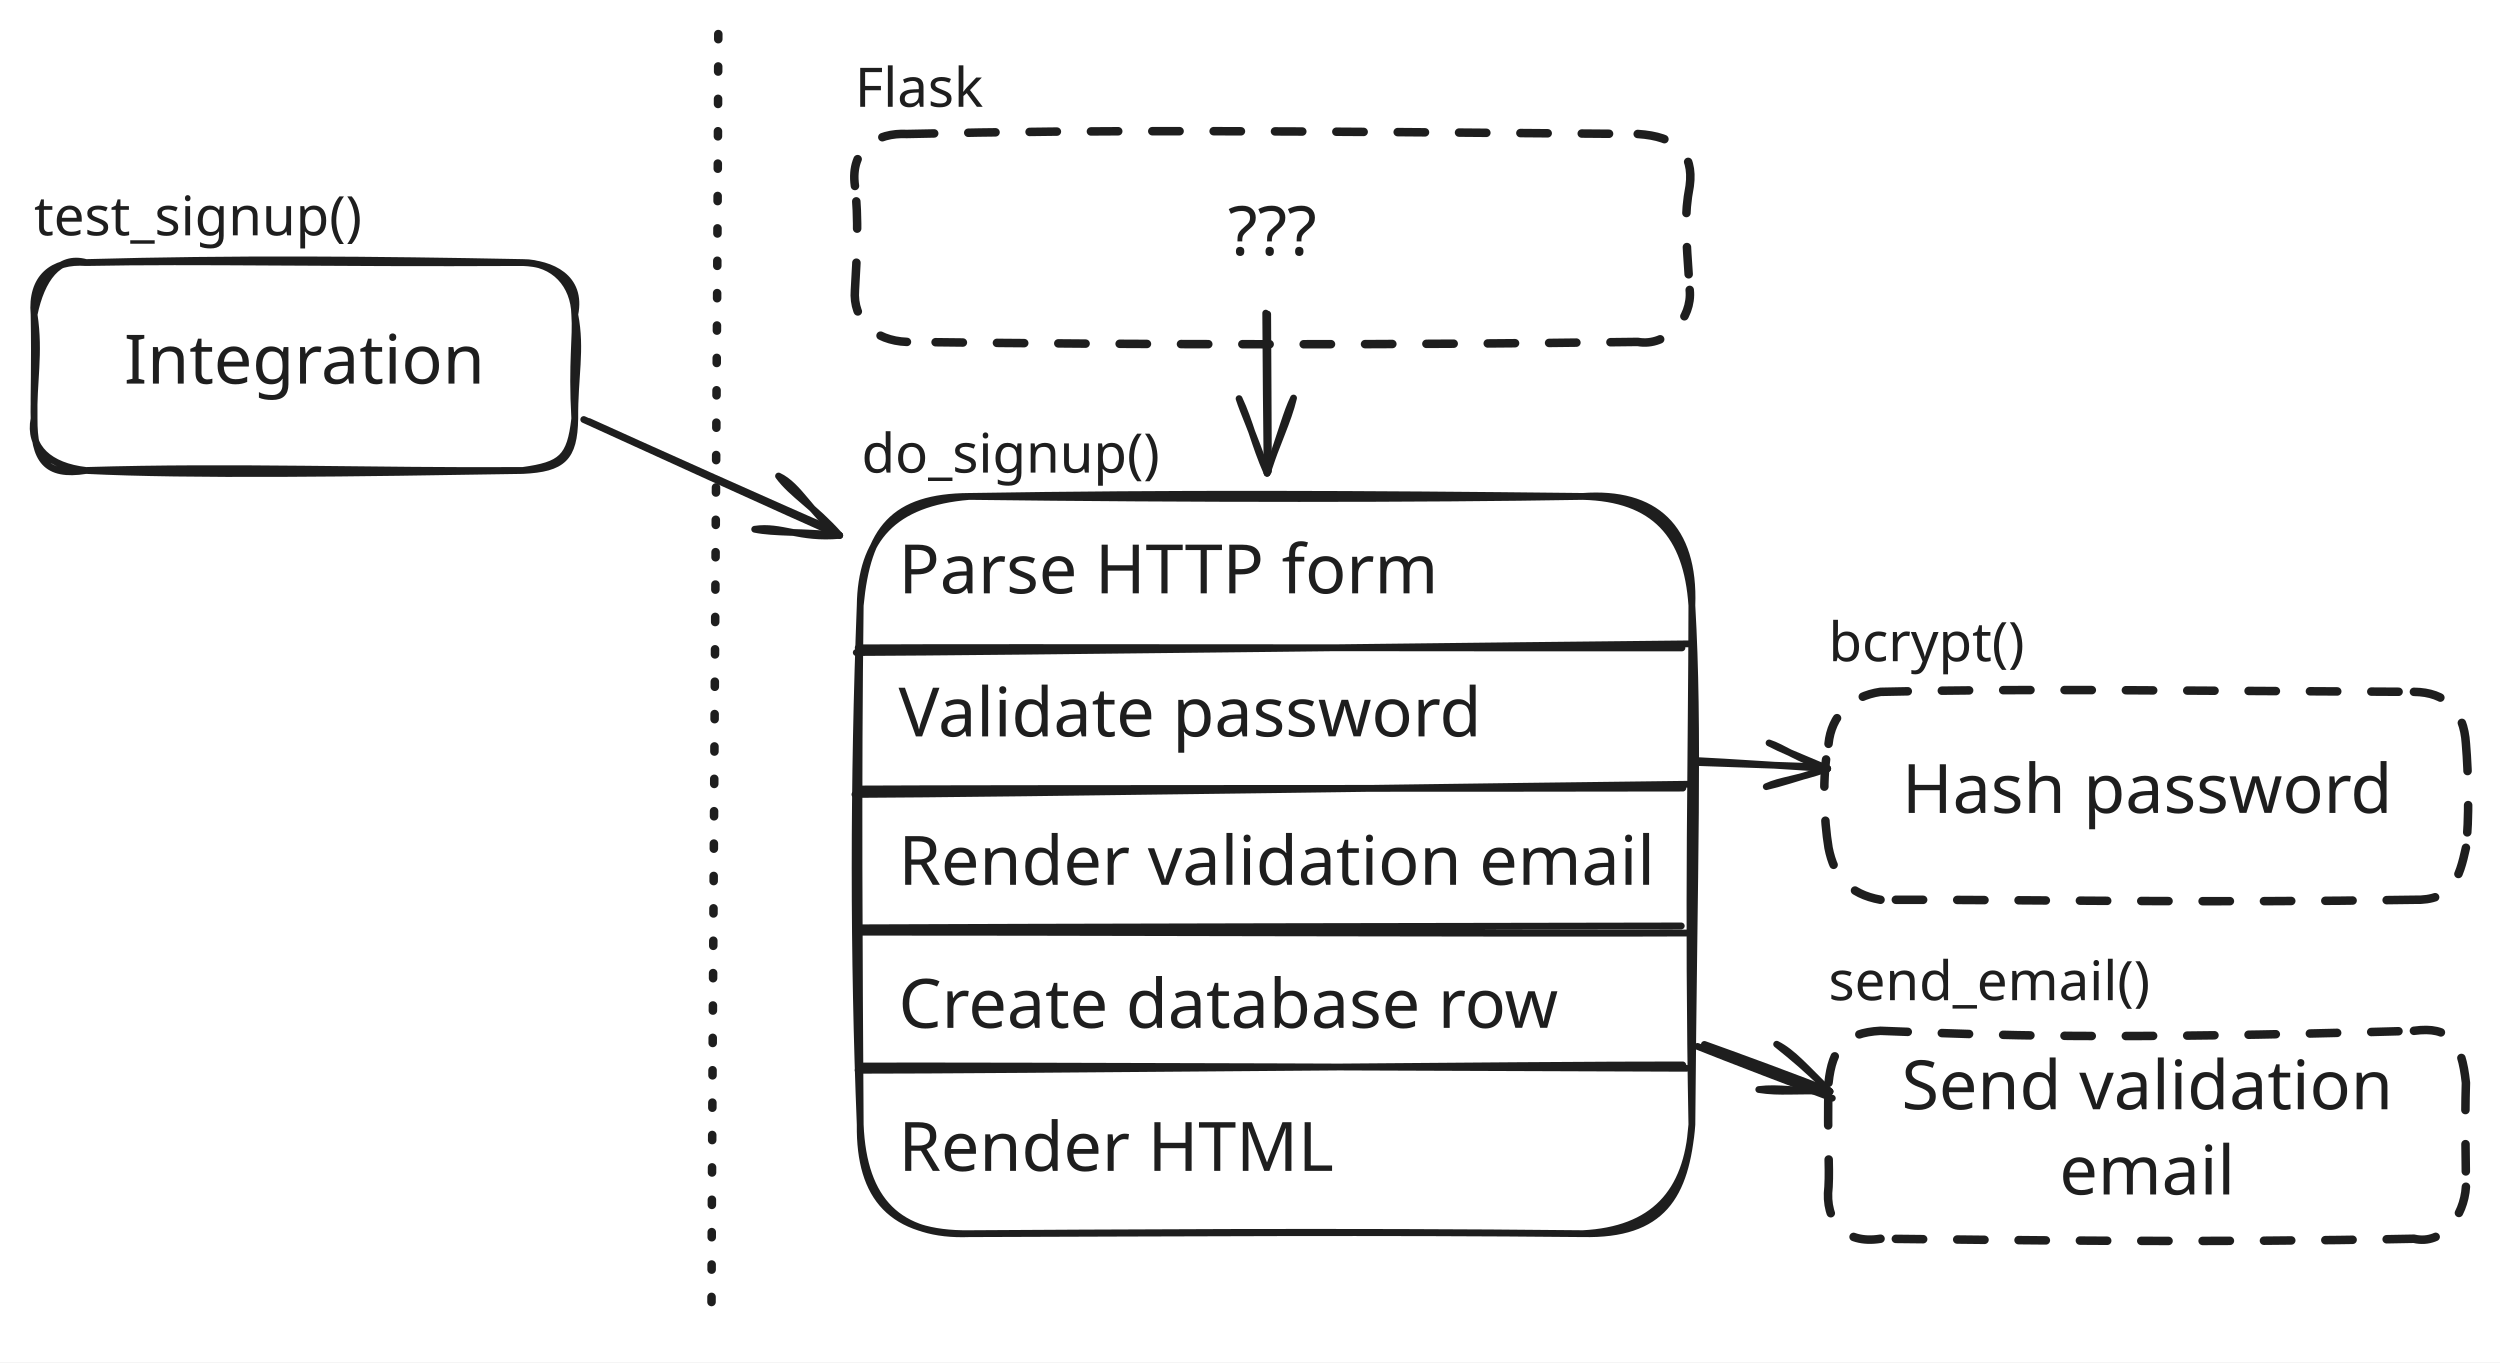
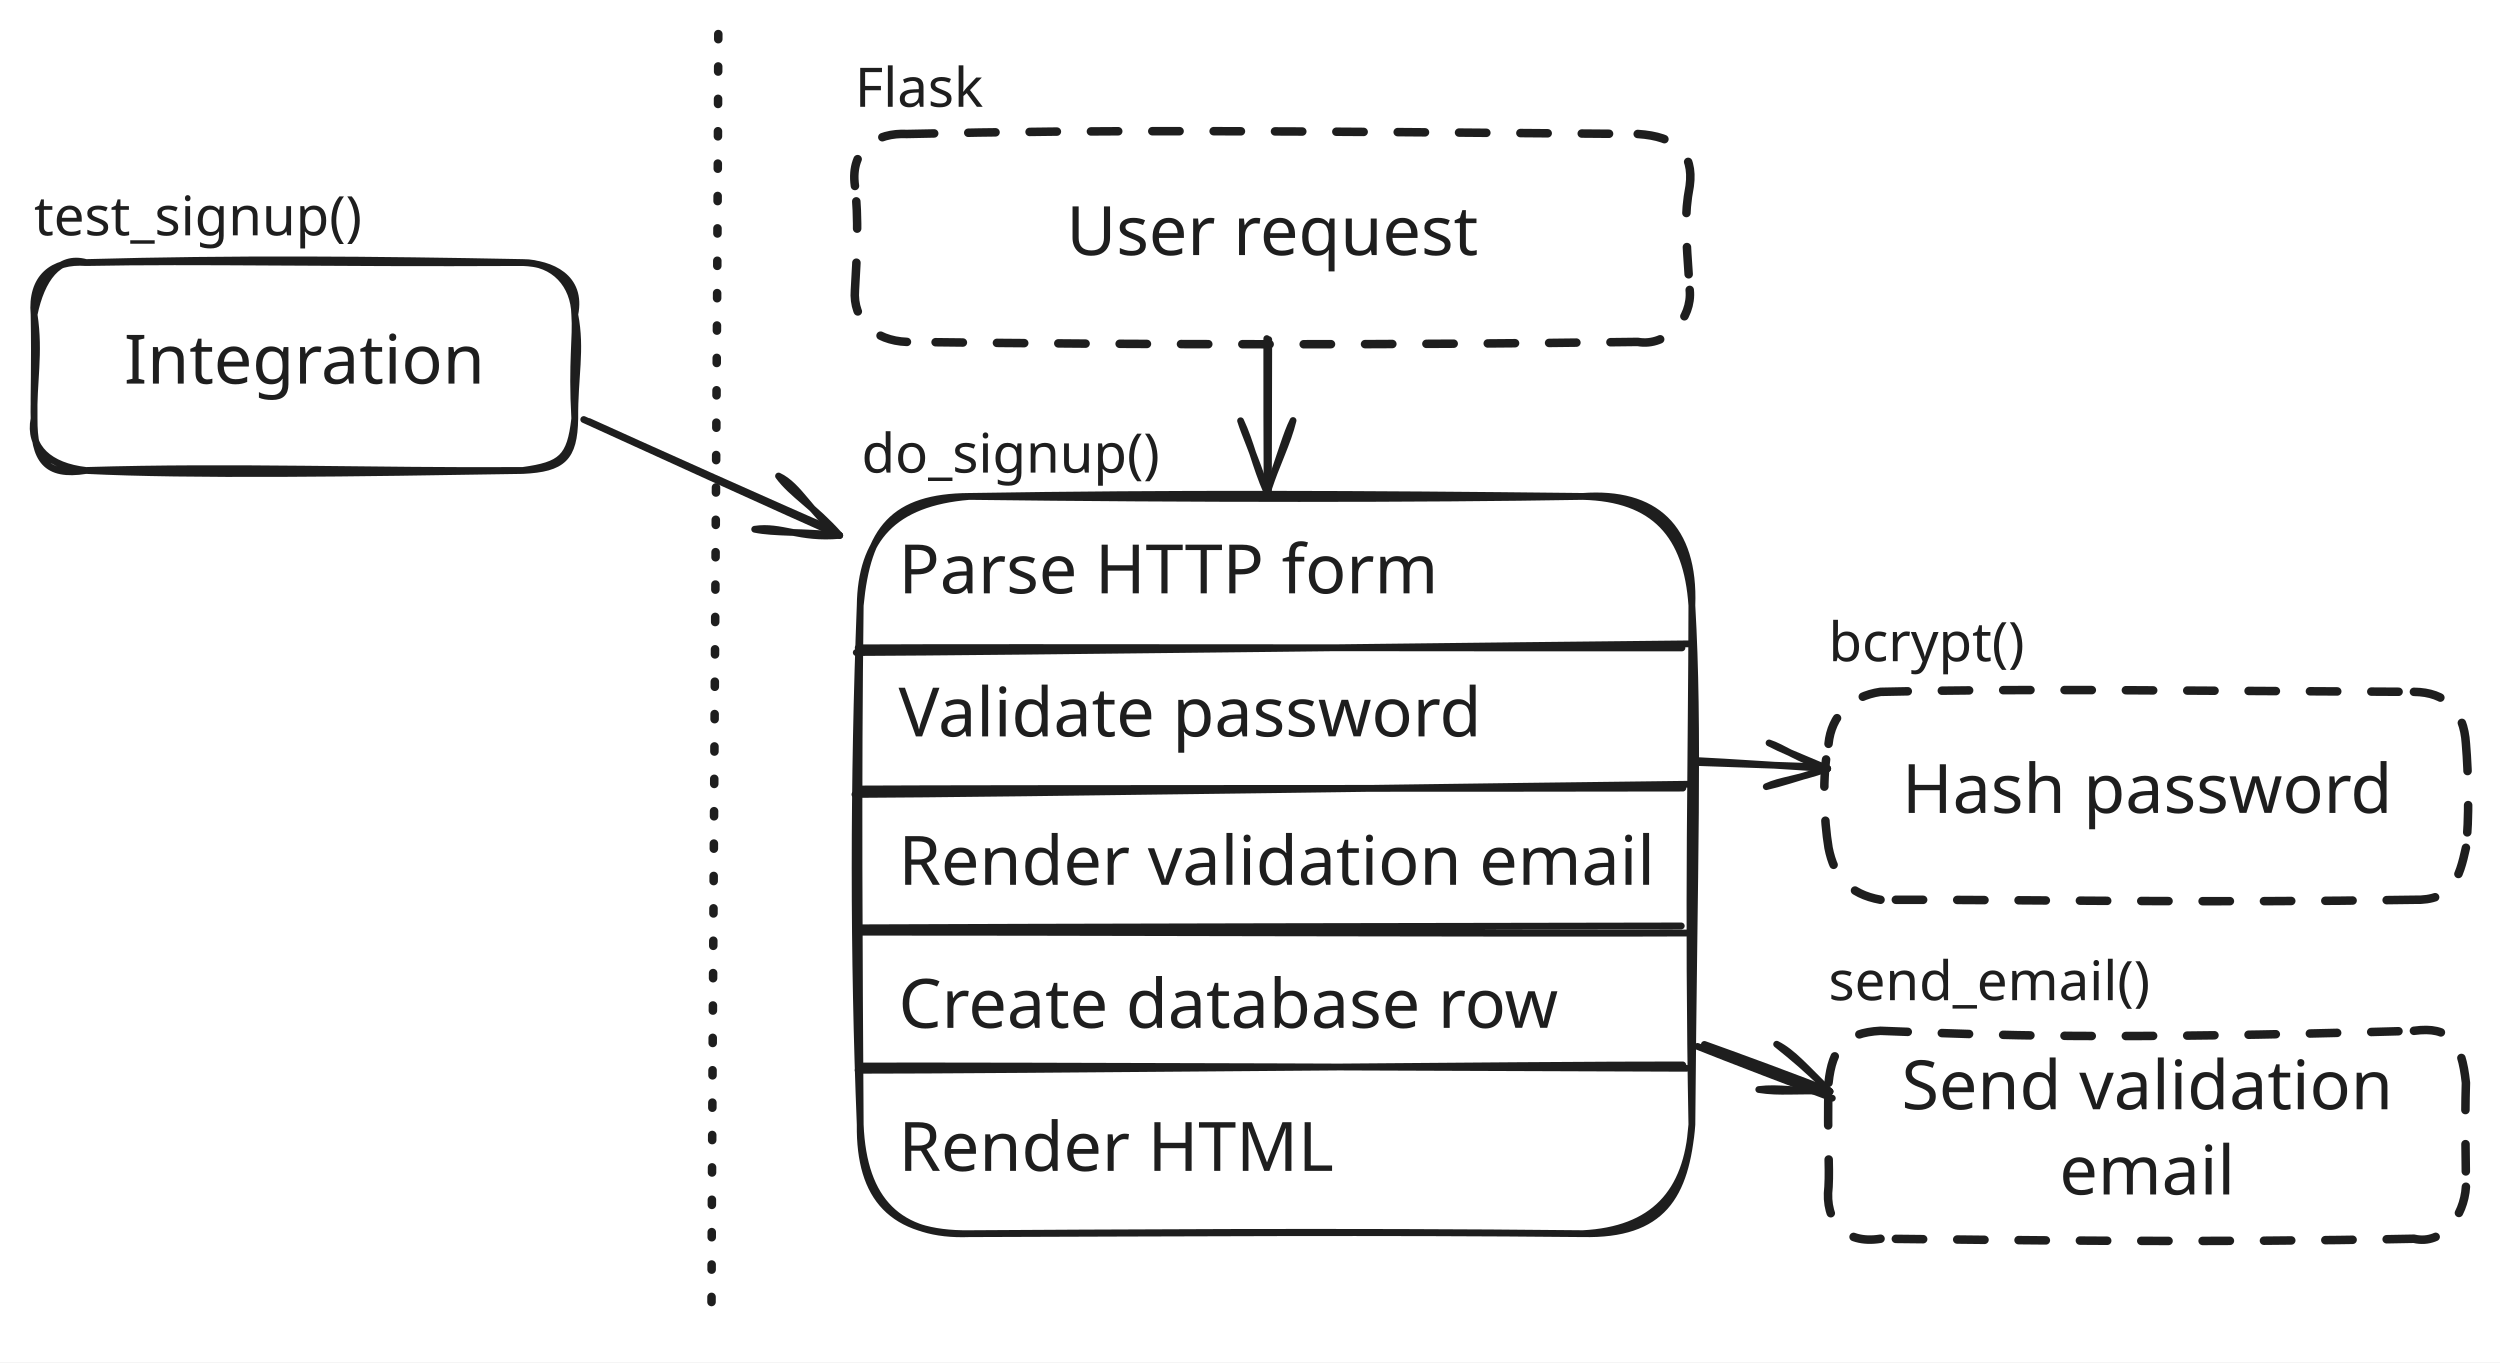
<svg xmlns="http://www.w3.org/2000/svg" version="1.1" viewBox="0 0 733.468 399.697" width="733.468" height="399.697">
  
-   eyJ2ZXJzaW9uIjoiMSIsImVuY29kaW5nIjoiYnN0cmluZyIsImNvbXByZXNzZWQiOnRydWUsImVuY29kZWQiOiJ4nO1dWXPiSFx1MDAxMn7vX+HwvOxGXGaauo95mfBcdLbxgW3sxrtcdTAwMTNcdTAwMGVcdTAwMDFcdTAwMDJkXHUwMDBihIXwwUT/983CbiRcdTAwMGVxdFx1MDAwYox7TXf4KFx1MDAxZJWqyi/zy8pU+Z8vXHUwMDFiXHUwMDFim+FL29n8c2PTea7Ynltccuynzd9N+6NcdTAwMTN0XFy/XHUwMDA1h0j/947fXHIq/TNcdTAwMWJh2O78+cdcdTAwMWbRXHUwMDE1VsVvvl7leE7TaYVcdTAwMWQ47z/w+8bGP/2vsX5C5znsn9tvjXphjI22nvitfo9aYcSxoHRwgtvZhZ5Cp1xuR2u213GiI6ZpXHUwMDEzXHUwMDFkNlxuuVx1MDAxMsEnR1Vnz9mhu1x1MDAxZLnXinqtuZ53XHUwMDExvnh9gTo+PER0rFx1MDAxM1x1MDAwNv69c+1Ww8b3Z4+1J11cdTAwMTX43Xqj5XTMg+NBq9+2K274YtpcdTAwMTBcdTAwMWG02q16/1x1MDAxZVHLszlDMEtwKjTiVGKsmFx1MDAxYVx1MDAxYzY3UIRbglx1MDAxMEQwpUxcdTAwMTMhRlx1MDAwNNvxPT8wgv2GXHUwMDFk8y9cdTAwMTKtbFfu6yBfqzo4J1xm7FanbVx1MDAwNzBT0XlPb4+spKWY1loxyTDB0dM0XHUwMDFjt95cYs2gRJJ3nP5cdTAwMWNgJSVILHk0RabL9kE10oR+K867l9nbk+zWvdTh2Vx1MDAxMzt8XGIz4ebb8b+jXHRcbuymc2Du3Op6XnyUW9W3UVx1MDAxZTpQNlx1MDAwN/Ziulx1MDAxN92q267ar4qCJUZcdTAwMWFcdTAwMTHOMaLRXHUwMDEzeG7rfvR2nl+5n6BbNb9cdTAwMTVeuD2nP1tDrft20/Vehua+r+cw1lX/tuPWW932v/69OXRwy4Nmc4bn1IZcdTAwMTFcdTAwMTG6XHUwMDAwrMHh0G9HRyvQme22nGB8cPzArbst27uc1jE8rZP7Po/YXCK8f+Db75OxXHUwMDFhOJXwVVsnXHUwMDAwVimdXHUwMDA0WEykkFx1MDAxNHRnfsTe3rtXhcKL3WXhebt39JDPtOjV+iOWcMY5XHUwMDAzrDDBWXSbPmKZWFx1MDAxMWJcdGNcdTAwMTaKf6KuXCLMYmFcdTAwMTEtscaYMSVcYpLjXHUwMDE45lpJJKOnmFxm4fLxQb7+eFL297fyzcztUe5mu9ZcdTAwMThcYpUqxv+JbvqmkvSt5Vsy9Fx1MDAwN9dEV1x1MDAwZrTs4HT30X6WvLVXzlx1MDAxZvv5Ru/iplSNyVx1MDAxZdN9O1xi/KfNwZFvv0+7782hrvtZT/ZkPVuo5Z6fXHUwMDBmXHUwMDFl791cdTAwMTTum7vtdirNPXGzfdiolXpd+nCYuU7hvu3KXe1cIq+b1fNcdTAwMGInKOHHwFx0jr357js2jz9vYKfaoES+XHUwMDEw8zWj5kcqwCRcdTAwMTcoUuVZ5ueopUO6Je7qJ+7DKTnr1HeDXHUwMDAzvObmR3KLIyqp5EopKaLh6FtcdTAwMWYuLUMkKHq1Pnxp1sfIwbBcdTAwMTBcdTAwMTJ+IFx1MDAxYWzMXHUwMDA041x1MDAxM+v91dgopEAsXHUwMDEw//+EL8Qo01xmvnBmXHUwMDA3XHUwMDFkZyN3eXm2UfOD5mo5Q2Lni/GGJMxymohZIFx1MDAwYlx1MDAxMoaZ4Uh9ZmF278BuXHUwMDA2XHUwMDE1XHUwMDExXFyg3Vx1MDAxM9K0b15cdTAwMWXuguKHxqzWcFRRQYH/K83ZiFxcaWJWWcyQfKGZXCKMRCMwXHUwMDA1s0DyNVVKxHjf+4J2modr1VEv8/XaOc2KLOlcdTAwMTWrSvD7/XfzcD9nXHUwMDEyrkyYXHJcdTAwMTJstO1O58lcdTAwMGaqqzVcblO6T8csSEVGW7+bXHUwMDA1XHUwMDA2kVx1MDAwNFx1MDAxNoTN78nbV7nj8qFPj46qgfP1XHUwMDE4l9Axznxkq6BcdTAwMTm1kInEKcBcdTAwMGZpPVwiVophhFli6IdcdTAwMGag3Vx1MDAxY3Mxn1WA8EZThmJ+/9OVv1x1MDAwMufcaVWdYOPxXHUwMDE1P6DVXHUwMDFiTtN2vdWid6ZcdTAwMTCLYdicPZGOx8j2KFx1MDAxZEdCgouJqc4sXGZXj59a3Z5z2rZtr9RcdTAwMTBfqcpuba83hlx1MDAxOeKWJtLgRlx0RlnU86tnx1x1MDAxNmWCUlx1MDAwZWjWQo6IleZSQGQ8XHUwMDA2oFx1MDAxZF+uY1xuca5cdTAwMDVbXHUwMDFkZsdDefLWMiWUX1xulDuhXHUwMDFkhNtuq+q26qOXXHUwMDAwVlx1MDAxMo54difc8ZtNN1x1MDAwNDHOfLdcdTAwMTWOntG/75bhXHUwMDEyXHLHXHUwMDFlXHUwMDFiXHUwMDBiuHPisba53fDIRz9tRNPX/2Xw89+/Tzw7XHUwMDEzU4GRXHUwMDBivsS/L1xmcJ683CdcdTAwMThhSkpcdTAwMTKdMZO7l4qV42pwUbsq71C77ZTC67ubXHUwMDBmgHDOXHTjnFx1MDAxMqKAplx1MDAwZrtpSlx1MDAwMOJYSC0oXHUwMDEySCyPvM+JcYKRwpLxT4x/Ynx4Vlx1MDAxMjEuYzo9moOT4NvAuc2/or/NyWONyZcjWn52glP6XFyiJb3+XHUwMDEwZ1x1MDAxMHtr0DvJIN5cdTAwMWRGuKSWXHUwMDEwQlx1MDAwYlx1MDAwMWRcdTAwMTehJVx1MDAxMvG5XHUwMDAwXHUwMDBl8Vx1MDAwMkjKVUSrPvG98YnvzSmBtpKJOXasXGKRTDA1f6R9d+5cdTAwMDdft8+4U299bbh7X1x1MDAwZu8vt+l6XHUwMDAzfEakrbiFMDG5PCmRiFxyRepcYsfMinA7JbpcdTAwMDaSrpXE4jO4XHUwMDFl6PhbXFy7XHUwMDEzOGZNXG6EsMt2x9kwa3hDJy07sJ4qQDpBNaZEjjZcdTAwMGZcdTAwMDCLiVaaLVx1MDAxMlZcdTAwMWZcdTAwMTbPe6dPpUyxIbO9m6u7avFkP1hvwDIkLMSZXHUwMDEwUnJcciomhkk3Rlx1MDAwMCSizJJcdTAwMTWB8JovXHUwMDExsfP5ZFxykYFcdTAwMTTi0yd/+uThWUn0yZiyRNKNXHUwMDE5YpRCRDl/YO1egi0tNFx1MDAxYcFu5fjuqJc59qtcdTAwMDW23lx1MDAxOJ/ulDFcIsLSXHUwMDEwbUtNzcL08tbOwKBa2CTFqNJAhFx1MDAxOI0q8Katf3OuXHUwMDEwR1x1MDAxMq1cdTAwMGXzP55cdTAwMTVbr7qPnyNcdTAwMDBvXHUwMDBi27nL4/y7rKhcdTAwMGZ3nGJhXHUwMDFkxlx1MDAxOI02XHUwMDBm8mHSXHUwMDEwdYHmN1xi9cpx+bFcXODi4ko62VtedE6Lh6lcdTAwMWGEqt1pOOl6faYsaqrUlERU8JEwXHUwMDFjUVx1MDAwYsJeXGJXXHUwMDAwc1x1MDAxY6L05Vx1MDAxOVx1MDAwNDWhlkUgS8c/43V0nHMpwKzPqm3Z1/tcdTAwMGZ2rUzOsjfZw9JLz74/7vbeu05uoruKqVPu8vnUPb3OXVx1MDAxMlFw7Fx1MDAxNyluXHUwMDBm1MtcbsrklmB+ftBdT0l0gbtmXHUwMDFhXHUwMDE0d3505u7a1/Xdeq1TLFx1MDAxNsPTkyObvJzcr7e7nlxuTqXQisDJ9cRcYnp8XHUwMDFkXHUwMDFjccFNrcusutb04PhRStPLleClXHUwMDFkrroufbzXdKpIlOajrbFcdTAwMDRcdTAwMTUnXHUwMDFhQsRcdTAwMDWAOdHOrbnblMhcIkhcdTAwMDD+XHUwMDE4xKBIxMhq33FcdTAwMTK8KsfJKETllII9hH5cdTAwMTDmk1xu0seZNFx1MDAwM5tCXHUwMDE1J7NcdTAwMTa7flx1MDAxNaTOz3VzoCuzqr8qILZcdTAwMTNMXHUwMDAxbNOtVuOMc1x1MDAxOLOziOIojFx1MDAxM0RKk1x1MDAwN/NkXHUwMDFlXGZgQFx1MDAxYaLFXHUwMDA1ykU9N19EQemy3dxqnVx1MDAxNE7Ofa/BmuuO6IGvZVRLjsaWv4BcdTAwMGIzxE1VJteYrVx1MDAxZFx1MDAxNVx1MDAwNuxrhWaWmVxchvv0XFyXXHUwMDBms1x1MDAwN3xcdTAwMTf7nd1OV6nmujPhs93r3Kmb2Weslr94On3YfnS3uuvIWCVOflOCXHUwMDAwgihcdTAwMTFcdTAwMGIwVkVcbmd3OVaulNxe+7nwnD8tZLyPwlgnolxiNHQ1INJiTsoquFx1MDAwMEFcYp1VaJ1cdTAwMWVuPlxuZe04reptv4Bx1bR1cs/pUFdMcWJxXHUwMDE1XHUwMDE1wFxcIYCZPy872TCtuaNcdTAwMTPEUkBdXHUwMDA1o1hcdTAwMTDMh5krXFyvLL1cdTAwMTI/x5WFgLlcdTAwMTJFgE1LNCHpw8fxqpVZo6dy1lx1MDAxMvCvgtf5ietcdTAwMDWgJl57/N/WtFx1MDAxMuifpbAzKN4opEeF+6nC6KlUVrPEPK6WlNP4+3mz4O1cXGWOgqOTO/3SylxcPOxcYuc8e5Vfc3hcdTAwMDOmLYCTJIT3i6DR8OZcdTAwMDaSQeBcbmyea1xyhJGSZZZWMTAkmppcdTAwMTIuwKtmXHUwMDEz3nFcdTAwMTiltTFp3ooyuElFKTTLPXvO3XWvsHN2trd10X7cLdxl8vh27Wkteq5ehe1izvftXGZ+0fmny1x1MDAwN7qOtFx1MDAxNqxzXHUwMDEypkCRXGKIwOdcdTAwMGZcdTAwMGVvMiQ4ffZuM3e7WfeOu9cn8qG23qx2XHUwMDE2prBaXHUwMDExplx1MDAwMLyc0qk+c5zjXG5cbqRHSjbLZaaHoY9Ccfc9u3O/Wm470mVKb/XJ5LBcdTAwMTMpXHUwMDAxXHUwMDE2VCywejPZLK231yNcdTAwMTJbWIFzI0IoKWJcdTAwMTmIPkD5qlx1MDAwMEqkpbl5sU9CLEF1fOeE6YVcciBcdTAwMTWhZFbi5FeB6Pys9q+//lpcdTAwMTKDnUHuRoE7JMhisH1NsE50rCQ5w6lcdTAwMDVGXHUwMDFjKTY/cKdvubKWnpUoalx1MDAwMSo5Ylx1MDAwNJt4c7ggSWrwu1IpzPq4pSNipVx1MDAwN1tkUUxcdTAwMTiiSmKuXHUwMDA1YZOyKExYklLMuFx1MDAwMrhcblx1MDAxNKOz3ytcdTAwMTKF0FxcSz25XHUwMDE44b1LXHIxJ3H1Tb3UMCby2850rzCbvttU31x1MDAwMFS6Rv5cZjJcdTAwMTXhXG4jwaSAXHUwMDExNtvQ6dh5dbttVMLCoFVcdTAwMDKBQ2MwXHUwMDFiXHUwMDFh87GBSbnOcVx1MDAxNL6pljomK575jKlcXHS7L/HvXHUwMDBiXHUwMDFiXHUwMDFlKlx1MDAxMlx1MDAxM7hcdTAwMWE0RVxuRVx1MDAxN9hcdTAwMDZgaqXbWppcdTAwMWSGTVx1MDAxNCw4MVx1MDAxNSQo/kL92/WgZohIsEeaiPirXHUwMDFjaVx1MDAxYlx1MDAxZaosoUDhqaYgjEJRT1x1MDAwM7uDOdhAhFx1MDAxNVx1MDAwN1x1MDAwNkMooiRmXHUwMDA231xiPjO5hfhLXHUwMDE062V4XCKBf9zw/LR5MdZcdTAwMDVcdTAwMTPjZahcdTAwMTlL+IHy2Gmv1oVYXGJsilDcZNPBJY09+8qqq5dqdVx1MDAxMrXOfMb1LS2rQ1Qy21x1MDAxMVx1MDAxOFx1MDAwYkBcdTAwMWOf3+xMr3BbT7ODtKUo4qZGhjBcdTAwMDLkbsjuaMIsXHUwMDA1X1x1MDAwNFfS7ECyvI3EqLQ4VuBpscLELLBNsjtcdTAwMTZnXHUwMDAyXHUwMDEzibjixt/GNo2N9jbgSmhF1pXxRFx1MDAxMr+j4Vx1MDAwMV5DkdKaXG5cdTAwMDXjicyC2ZjdgbGWXHUwMDAy/Fx1MDAxMIdp55wyyqZbniShplx1MDAxN5ZcZllDTFx1MDAxMOhcdTAwMWZWXHUwMDAy5l+KWKInXHUwMDEy6kMzq2RcdTAwMTU3n3HlXtDITS+nUSq5nFx1MDAwNuJcdTAwMTkmNJv/7e5qMXvida97zDt7uu1cdTAwMTbtTP65tLfehi4jXHUwMDE18HRcciOvXHUwMDA1XHUwMDA1ZzLMryCks0D5XHUwMDAwXHUwMDEzTJqAaXmvkplcdTAwMWOjWYiRhGHweFx1MDAxM1x1MDAxN0xn5iA0hJ8yvmg0eW3GaSBcdTAwMDDcvee19+6dh6IoPm17fN1TXHUwMDEw1Vx1MDAwYnLQubu5uM6UQruz2925PWr7K9gydWxYxlxyOFx1MDAxMFx1MDAxMFx1MDAxY3nAJaU2wFxiJpeyQjRKYOJcdTAwMTdYgdGFndJe9jmba4f3gjbIjXtdLH1oqHKxKqhcIm5RRSHcJVx1MDAxYYgnyDNcdTAwMGXVXHT1OyBcdTAwMTgjQ/vhLFx1MDAxYp0/vnJqNFosoNGRVD+S3FxinU74TvuhJ3SdUlx1MDAwNY8kU7JcdTAwMWRcdTAwMDLgiuPUeaZ3nWhcdTAwMDHThGz62Y5cZmdcdTAwMTZcdTAwMTJcdTAwMTRcdTAwMTiMXHUwMDEyZqdQPpKP1CtcdTAwMDMtRsCyXHUwMDA0OFZiuFx1MDAxNJJzvcepXHSaslC6fphdxFx1MDAwYk3C7PzZjoNW6NSDfonMkrJcdTAwMWUzyOQokidcbpTSNoYq+a+QXHUwMDEwToCzLbCp+DU6LjpnYq9buTot5EWg/PJNyu+Q+CboSbWqgGCLmVx1MDAxN0SU+VNcdTAwMDEyXoP6WlWALGH2XHUwMDBlJJIpzPXyKvFcIrFcdTAwMDagpVxuolalXHUwMDE5WFx1MDAxMYJcdTAwMTXlsYTIoKpcdTAwMDAgTNRcdTAwMWEuOkK0TVx1MDAxMP8hR/uLb6wwdPb4XHUwMDE0R5d/iX9feJ0vXuo1gmxONcNcXMzPqKfHXHUwMDE4a8moXHUwMDE1s6RcdTAwMTJcYlx1MDAwM1x1MDAxMVx1MDAwMeDGI/3Xvy5ELclcdTAwMTlcdTAwMTOIKIbjlVx1MDAxYmnDWlx1MDAxMst4ZSmZ2dtCTaiHp8TilEulQVx1MDAwN5BiZHyFT1GgrIwl7Dj8vit8P0yn51xc4ZvuKjeGV/iIZorCf0QoI3p8MY1ZRFxuxjlcdTAwMTFYcIY0XHUwMDE5z1umm05FXHUwMDE2YcK8haFhdlx1MDAxOUU6eq1oI0qmXHUwMDEy1n9cdTAwMTWQXHUwMDAwJTNva3zsZGqSwpvPmKonXHUwMDE5uy9vt9+02+2LXHUwMDEwVG4wXHUwMDE5m4+u87Q9XHUwMDBlwt9q/Y8hpv1xM0bJ6Wv8ty/f/lx1MDAwN6RAXHUwMDE5sCJ9
+   eyJ2ZXJzaW9uIjoiMSIsImVuY29kaW5nIjoiYnN0cmluZyIsImNvbXByZXNzZWQiOnRydWUsImVuY29kZWQiOiJ4nO1daXPiSFx1MDAxMv3ev8Lh+bJcdTAwMWIxaOo+5ptPsI1cdTAwMGbaxm68u+FcdTAwMTAgQDYgLFx0XHUwMDFmTPR/3yzZg1x1MDAwNEhcdTAwMWPTQGNH01x1MDAxZD50VUqq9/JlVlb5ry9bW9vha8/Z/nNr23mp2W237tvP27+b7U+OXHUwMDFmuF5cdTAwMTd2kej3wOv7tejIVlx1MDAxOPaCP//4Iz7Dqnmdt7OcttNxumFcdTAwMDDH/Vx1MDAwN37f2vor+ppoJ3RewujYaGvcXG5jfHzrmdeNWsRKM8mJ0vFcdTAwMTFusFx1MDAwZk2FTlx1MDAxZHY37HbgxHvMpm103CpcdTAwMTUqXHUwMDA0n53UnVx1MDAwM2eP7lx1MDAwN/KgXHUwMDFiN9tw2+3L8LVcdTAwMWRZXHUwMDE0eHBcdTAwMTfxviD0vVx1MDAwN+fGrYetv28+sT3rLN/rN1tdJzB3jodbvZ5dc8NXs1xyoeFWu9uMrlx1MDAxMW95MUdcYmZcdE6FRpxKjFx1MDAxNVPD3eZcdTAwMDKKcEtcdTAwMTCCXGKmlGlcIsSYYXte2/ONYb9hx/yLTavatYcm2NetXHUwMDBmj1x0fbtcdTAwMWL0bFx1MDAxZl5VfNzz+y0raSmmtVZMMkxwfDctx222QvNQYstcdTAwMDMnelx1MDAwN1hJXHRcdTAwMTZLTod7TJO9o3rcXHUwMDE1oq246F7l787yO1x1MDAwZlKHXHUwMDE3z+z4McyF2+/7/1x1MDAxN78g3+44R+bK3X67nXzK3fr7U1x1MDAxZdlRNTtcdTAwMGVcdTAwMTKdL75Uv1e33zpcbpZcdTAwMThpRClcdTAwMTFcdTAwMTLHdrbd7sP45dpe7SGlbzW8bnjpXHUwMDBloj4pRrZcdTAwMWXaXHUwMDFkt/068u6jjlx1MDAwZc+67t1cdTAwMDVus9vv/evf2yM7d9qw2Vx1MDAxY9F2XHUwMDFho5BcYl1A1nB36PXivTVozHa7jj/5cDzfbbpdu301rWG4W6fw93vEXHUwMDE24dGO77+ng9V3auFbb01BrNJofOtcdTAwMTCxUkmqXHUwMDA1Z/FjnoXYu1x1MDAwN/e6VHq1+yz82lx1MDAxYpw8XHUwMDE2c116vfmIJZxxzlx1MDAwMCtcZu42vkyEWCbWhFjCmIWSn7ipXHUwMDE4s1hYREusMWZMXHSC5CSGuVZcdTAwMTLJ+C7SIVxcPT0qNp/Oqt7hTrGTuzsp3O42WkOjlorxv+KLvndJ+r7lezb0h+fEZ1x1MDAwZnvZ0fn+k/1cInn3oFo89YqtweVtpZ6wPdH3bd/3nreHe77/Pu26t8e66eXbciCb+VKj8PJy9PTgLuG6hbt+UOtcdTAwMWOI293jVqMy6NPH49zNXHUwMDEyrtur3Tcui7pT/3rp+Fx1MDAxNfzkO/5pe77rTrzHdILlScqZQbBTOShTMPBswcBcdTAwMTGXXHUwMDE0cFx1MDAxMHflWfRz0tUh3Vx1MDAxMffNM/fxnFxcXHUwMDA0zX3/XGJvOP1IbnFEJZVcXCklRcy1XHUwMDEx+3BpXHUwMDE5IUHRXHUwMDFi+/Axu5bHPsZcdTAwMGWGXHUwMDA1vHNcdTAwMTBpXHUwMDFhOCaFfFx1MDAxMq2/kY1CXG7MXHUwMDAy8zdEL6yINFZcdTAwMDCWNDWSXHUwMDEwZDPUyIXtXHUwMDA3zlbh6upiq+H5nfUqkszGXHUwMDE3UyVZjMApm8JcYkpheOTzM8LBkd3xa8K/RPtnpGPfvj7e++VcdTAwMGbNXGJaw15FXHUwMDA1hehcdTAwMDKCKTZm1zJcdTAwMTlBWcyEXHUwMDEwQjNFXHUwMDE4iZ/AXHUwMDE0RoBcdTAwMTBCU6WE0lx1MDAxZoBcdTAwMTK6TTTIfbtxzvNcIk9cdTAwMDblulx1MDAxMvzh8INSwrWJ4sGCrZ5cdTAwMWRcdTAwMDTPnl9fLylMaX45tCBcdTAwMTVcdTAwMWTfOqRcdTAwMDUkJFx1MDAxMZiSuM/NooXedeG0euzRk5O673w7xVx1MDAxNXSKc1x1MDAxZplcdTAwMTY0o1x1MDAxNjKBPlx1MDAwNfwhrcfMWmKUYjJcdTAwMThRdIJcdTAwMTHlmIv5aFx1MDAwMaInTVx1MDAxOUrIis3OLKxcdTAwMGa4X51u3fG3nt5cdTAwMDBcdTAwMDTdesvp2G57vfCdacRiIDZHp6p9RMa3JpJccoIqRFTcQ2aBuH763O1cdTAwMGac855ttyst8Y2q/M7uZoOYIW5pXCJccnCUYJTFLb/5dmxRJijlXHUwMDAwZy3kmFnLTDXE7DFE7WQ6kCnEuVx1MDAxNmx9oJ1MXHUwMDE1kPctU1JcdTAwMDUrwXJcdTAwMTDafrjrdututzl+XG6AJWNP21x1MDAwZcI9r9NxQzDjwnO74fhcdTAwMTHRdXeMmmg59sSzgCtn7uuZy40++finrfj1Rb9cZn/+3++pR+dcdTAwMTJdYOyEL8nvXHUwMDBiI1xcZKZcdTAwMTMpYoxirebP/1x1MDAxZlTKtdO6f9m4ru5Ru+dUwpv721x1MDAwZlx1MDAwMHDOXHTjnFx1MDAxMqJAp4+6aUpcdTAwMDDhWEgtKFx1MDAxMkisTr3PXHRxgpHCkvFfXHUwMDEw/1x1MDAwNfHRt5JcdHFQoFlcdTAwMTAnXHUwMDEy9CAlbH4hvsvJU4PJ11x1MDAxM1p9cfxz+lKhXHUwMDE1vflcdTAwMTBnXHUwMDEwfGtcdTAwMTDAkuGEYIlcdTAwMTAuqSWE0EKA2EVohUJ8LoBDvFx1MDAwMJbyXHUwMDA06f7C99YvfG9PibSVzEzJa6ZcdTAwMDSnXHUwMDE4z4/v+6+e/233gjvN7reWe/Dt+OFql242vmdcdTAwMDTailtcYlx1MDAxMzNSKCVcdTAwMTJcbo/ZtUSAY2bFb2JKcFxyXHUwMDEyXSuJxa/YetjF38PaPd8xOSkwwq7agbNlcngjXHUwMDA3rTqunmrAcmJqTIlcdTAwMWHfPFxmqsFcdTAwMTdDJ9VcdTAwMGIkzI/LX1x1MDAwN+fPlVxcuSXzg9vr+3r57NDfbMAyJCzEmVx1MDAxMFJyTThcdTAwMTejmlx1MDAxYiNcdTAwMDBcdTAwMTJRJmNFILjmK0TsfC5ZQ2Aghfjlkn+55NG3kumSMWWZmlx1MDAxYjPOIKqGtzI3xt0r4NJSq+Xv107vT1x1MDAwNrlTr15im43x6U5cdTAwMTkjXCIsXHLBttTU5KVXlznDRFvYXGaKUaVcdTAwMDVTjMbcOy39zblCXHUwMDFjSbQ+zP/zUbHNqir5MVx1MDAwMfCe1y5cXJ1cdTAwMTZ/SkJ9tOEllu1hnPDp44xAIDxcdTAwMTWE0PllerN2Wn2qlri4vJZO/o6XnfPy8VJcdTAwMTmhblx1MDAwNy1nuW6fKYuaXCI4JVx1MDAxMVx1MDAxNXwsXGZH1IKwl1x1MDAxMFx1MDAxMOlcdTAwMWNcYlKN2bVERlAppTJcdTAwMDJZOvmZLNPjnEtcdTAwMDG8Pqt05lBcdTAwMWY+2o0qucjf5o8rr1x1MDAwM/vhtD/42WV4qf4q0Z1cblcv5+75TeGKiJJjv0pxd6Re11CFt1x1MDAwMv75h/56ykCXYFRcdTAwMTChxPx58MJ976a532xcdTAwMDTlcjk8PzuxyevZw2b766ngVFxurVx0nFxcp4bQk3lwxFx1MDAwNTfFLrPKZpdcdTAwMDfHn1x1MDAxYkPPX/lerfmvvXDdZe+TrS6njFx1MDAwNFRbXHUwMDE2MCXRiHDEXHUwMDE3wGUqzW2415TIXCJIXHUwMDAw/Fx1MDAxOMSgSCTEauQ3XHRel99kXHUwMDE0onJKXHUwMDE5Mlx1MDAwMVxmwjyt3H1SSTOgXHUwMDE0qjiZlez6LECdX+tcdTAwMTagr8yq/qqB2Y4/XHUwMDA1r1x1MDAxZLdeTyrOUcjO0onjKM4waZk6mE/RwVhcIs0hVJtcdTAwMWbRbbdYRn7lqtfZ6Z6Vzr567Vx1MDAxNutsOqKHrpZRLTmaSH+BXHUwMDE0ZoibqkyuMds4JVxm2Ndcbs0sMrlcblx1MDAwZulXXT3OXHUwMDFm8X3sXHUwMDA1+0Ffqc6mXHUwMDBi4Yv9m8K5mztkrFG8fD5/3H1yd/qbKFglzq66XHUwMDE2VDIkXHUwMDExmVx1MDAxZkaKlC7uXHUwMDBirFqruIPeS+mleF7KtT+KYE1FXHUwMDEx9ND1gEiLOVx1MDAxNavgXHUwMDAyXGZJXHUwMDA2+avGzUdRrIHTrd9F9YvrVq3pLS9HuWJKMkurMIaOSTVewNOlM9OGezpBLFx1MDAwNdpcdTAwMTVcImgsXGLmo9JcdTAwMTXOV5Zei6PjykIgXYkyw2tcdTAwMTKljPrwScBqJbXQVM7KXHUwMDAxf1x1MDAxNsDOr1xcL1x1MDAwMTbJ2uP/dqeVQP+ohp2h8cYxPW7cXHUwMDBmXHUwMDE1Rk/VsjpRNzVcdTAwMDFwQjnCi1x1MDAwNKfOde7EPzm716/d3OXjnnC+5q+LXHUwMDFiXHUwMDBlcEC1XHUwMDA1gJKE8Khcblx1MDAxYY2unlx1MDAwMDJcdTAwMDRCRqVA04NmTM73WMVcXGyNNDVFXFyAWM1SZjmMK9uENe91XHUwMDE53IxGKTTLQ7ed+5tBae/i4mDnsve0X7rPXHUwMDE18d3GK1v0Ur9cdTAwMGV75YLn2Tn8qovPV490XHUwMDEzlS2SmalYgrFRfFrMX1x1MDAxZXGbI/75S/sud7+fd++5e3MmXHUwMDFmXHUwMDFim61sZ4Fcbqs1gVxu0Mspneo2J3WuoJhiKdksr7k8XHUwMDEwfVx1MDAxNJl72LaDh/Xq27Eml5SSRdn1S1x1MDAwMlRcdTAwMTPmbFx1MDAwMbeXzkub7fZcYkFcdTAwMTZcdTAwMTVcdTAwMTDKRev1gMNcdTAwMThDKF9cdTAwMTdCTXXDP5jcZ1x1MDAxY1x1MDAxZCGUzFx1MDAxYTz5LFx1MDAxOJ1f2ZZcdTAwMDPH3/Kdx75cdTAwMTOEK5KzM3TeOITTLVpcZslvw65pzlx1MDAxNmePe0L/IIiJXHUwMDA1skjTV2zYSF9LXHUwMDE0tTTG4GPNSlx1MDAwNUompudHXHUwMDAzn1xiXHUwMDA0LCdcXFx1MDAxMY2EQmR1dUqxWUPgXHUwMDFhSatcdTAwMTioWoHAo0KcnFjK6L0yUVxizbXU6TVcdJ+95DBh8vtcdTAwMDJ4b1x1MDAwMJu+qEzEXHUwMDAxtb6xXHUwMDFm3i1cdTAwMDRcZkhcbnj3SFx1MDAwM2PjxEFNu1x1MDAxN1x1MDAxMaxFtFx1MDAxNlSCXHUwMDA00lx1MDAxY26KTzyVJVx1MDAxNzuOg3Wp9Y4jR0/2r/j0L8nvXHUwMDBi01xuXHUwMDE1mYO2WFx1MDAxMWJq8Vx1MDAxNpn7P7W+bSNphWFcdTAwMTP4XG5OKFNcdTAwMWElZ9G/ny8tYF6pMdVEKLm6WYVUWUJcdCappmCMQnFLQ5rB3JJcdTAwMTJhxVx1MDAwMVx1MDAwMIRcIkpiNvlb0jOisExOnfh8NJNFJtNcdTAwMTfIXHUwMDFiIVx1MDAxM4QxIdjMt4FnXHQ/xMndIZ1cdTAwMTBcdTAwMGKgpoXiZlxmnVx1MDAxMTxx72urqV4pzWT2OvOZ7G/Lolx1MDAxZIhTs2hHSIIomLRA4mBqVdtmslx1MDAwZdKWoohcdTAwMGJcdTAwMDb9j1x1MDAxMaRGxYwmzFx1MDAwMuJlgitpVlx1MDAxZFnd2mRUWlx1MDAxYytcdTAwMDSPW2FiUmpptGNxJjBcdTAwMDG/o7iA+IUlSHC4nFx1MDAwMVdCK/KZ5c1cdTAwMGbzTlx1MDAwZUJRpLSmQsHzRFx1MDAxMHSSxFHvKsbiIHJcdTAwMTBcYlx1MDAxOKk5p4yy6cSTZdT0apJcdTAwMTEyxFx1MDAwNEH/w1xuomQhRWJwJzbqQyup7C5uPpOde0GOm15Dk1CqkylSXHUwMDA0XHUwMDExgdTzXHUwMDEzXb2cP2v3b1x1MDAwNqx98XzXL9u54kvlYLOJLieVhU2miVx1MDAxOGmO8Ki8krBcdTAwMTc6XHUwMDFmYIJJXHUwMDEzXHUwMDFkrW7+mFx1MDAxOVdcdTAwMTQgZyVhXHUwMDE4XHUwMDFjXmqGdOaog8ZMy2SSKD1cdTAwMTfjtFx1MDAxMFx1MDAwMO6h3e5cdTAwMWQ8OI9lUX7ebfNNXHUwMDFmdKhfkqPg/vbyJldcdO1gv793d9Lz1rBcbuvEY/lJg1x1MDAxOSS5KPDEXHUwMDAySlx1MDAwNNxcdTAwMWKlcv5cdTAwMDWUdGmvcpB/yVx1MDAxN3rhg6AtcuvelCtcdTAwMWZcdTAwMWGqXFysXHUwMDBiqohbVFFKwVx1MDAxMNCdYM8kVFOKdsAwRqRcXCM6P8poRuhcdTAwMDThT1piPaPpJZXtXHUwMDAwmWdCXHUwMDE2wmCga4rmn7qZzoDLhOzyhzdynFlIUFAwSpjlQfnY8IZeXHUwMDFiaDFcdTAwMDKVJcCxXHUwMDEyo6WQnGvypiZoSlb082F2/tGNo27oNP2oLGZFg1x1MDAxYjPE5DiSU1xyWtLShYkldMY1Msh2Zlx1MDAwMqH5Pe9ccjotO1x1MDAxN+KgX7s+L1x1MDAxNYWvvOrtkmeOeCbqWWpcdTAwMWRcdTAwMDHBXHUwMDE2M9NClPnzXHUwMDAzMll5+lZHgCxh1lx1MDAwYiSSKcz16srvUsY2qIKwVWlcdTAwMDY0QrCinE+MbVxiXG5cdTAwMThO5uQ/YfD/2ZZTXHUwMDE4OXryXHUwMDE1x6d/SX5fOM+nWebSwlx1MDAwNtpcYl7OXHUwMDAy0J5cdTAwMWVmbKSoVsySSiDMJFx1MDAwNugmXHUwMDFmx9vfLKKW5IxcdERcdTAwMTTDUtIxu5ZcdTAwMDdsSSzjmKVkXGYxqlLq4CmxOOVSaTPEplx1MDAxOJlM8ilKsKHj9Okkn1x1MDAwM+dZ+bTp3nJrNMlHNFNcdTAwMTT+I0JcdTAwMTnRk/k0Zlx1MDAxMSlcdTAwMTjnRGDBXHUwMDE50mRyqHKuJN9cdTAwMDIjXHUwMDFlhFx0M/tCw9tcdTAwMDVRrOPpREOjJFx1MDAxY1x1MDAxM01cdTAwMDEkoMrMLI2PPX6a1eHNZ6KrZ9Hdl/fLb9u93mVcYl1u+DK2n1xc53l3XHUwMDEyhL81oo/RptFzM6TkRD3++5fv/1x1MDAwN2VcdTAwMTAxaSJ9
  <defs>
    <style class="style-fonts">
      @font-face {
        font-family: "Virgil";
        src: url("https://excalidraw.com/Virgil.woff2");
      }
      @font-face {
        font-family: "Cascadia";
        src: url("https://excalidraw.com/Cascadia.woff2");
      }
      @font-face {
        font-family: "Assistant";
        src: url("https://excalidraw.com/Assistant-Regular.woff2");
      }
    </style>
  </defs>
  <rect x="0" y="0" width="733.468" height="399.697" fill="#ffffff" />
  <g transform="translate(252.7735 124.6441) rotate(0 43.925 10)">
    <text x="0" y="14.016" font-family="Virgil, Segoe UI Emoji" font-size="16px" fill="#1e1e1e" text-anchor="start" style="white-space: pre;" direction="ltr" dominant-baseline="alphabetic">do_signup()</text>
  </g>
  <g stroke-linecap="round" transform="translate(252.3744 145.6441) rotate(0 122 108.1486)">
    <path d="M32 0 C91.51 -0.96, 146.46 -0.73, 212 0 M32 0 C97.44 0.81, 164.62 0.81, 212 0 M212 0 C233.02 0.54, 242.6 11.29, 244 32 M212 0 C233.09 -1.52, 244.85 9.03, 244 32 M244 32 C243.95 76.03, 242.78 118.26, 244 184.3 M244 32 C246.12 69.12, 244.64 106.42, 244 184.3 M244 184.3 C242.67 204.35, 232.67 215.23, 212 216.3 M244 184.3 C242.25 205.33, 235.37 216.78, 212 216.3 M212 216.3 C140.15 215.53, 67.43 216.11, 32 216.3 M212 216.3 C152.34 215.71, 94.1 216.12, 32 216.3 M32 216.3 C11.51 217.06, 0.9 206.83, 0 184.3 M32 216.3 C9.27 216.58, -0.25 205.79, 0 184.3 M0 184.3 C-1.98 135.17, -1.99 83.51, 0 32 M0 184.3 C-0.3 134.27, -0.66 84.16, 0 32 M0 32 C0.29 12.55, 9.67 1.86, 32 0 M0 32 C2.14 9.54, 9.73 0.17, 32 0" stroke="#1e1e1e" stroke-width="2" fill="none" />
  </g>
  <g transform="translate(263.6236 156.5593) rotate(0 87.70834 12.5)">
    <text x="0" y="17.52" font-family="Virgil, Segoe UI Emoji" font-size="20px" fill="#1e1e1e" text-anchor="start" style="white-space: pre;" direction="ltr" dominant-baseline="alphabetic">Parse HTTP form</text>
  </g>
  <g transform="translate(263.6236 198.5305) rotate(0 89.225 12.5)">
    <text x="0" y="17.52" font-family="Virgil, Segoe UI Emoji" font-size="20px" fill="#1e1e1e" text-anchor="start" style="white-space: pre;" direction="ltr" dominant-baseline="alphabetic">Validate password</text>
  </g>
  <g transform="translate(263.6236 242.0633) rotate(0 112.8 12.5)">
    <text x="0" y="17.52" font-family="Virgil, Segoe UI Emoji" font-size="20px" fill="#1e1e1e" text-anchor="start" style="white-space: pre;" direction="ltr" dominant-baseline="alphabetic">Render validation email</text>
  </g>
  <g stroke-linecap="round">
    <g transform="translate(494.0472 190.3685) rotate(0 -121.5 0)">
      <path d="M-0.59 -0.28 C-41.14 -0.18, -202.03 -0.53, -242.26 -0.3 M1.3 -1.47 C-39.43 -1.12, -202.23 0.95, -242.83 1.08" stroke="#1e1e1e" stroke-width="2" fill="none" />
    </g>
  </g>
  <mask />
  <g stroke-linecap="round">
    <g transform="translate(494.0751 231.3638) rotate(0 -121.5 0)">
      <path d="M-0.35 -0.15 C-40.85 -0.02, -201.97 -0.11, -242.54 0.12 M1.66 -1.28 C-38.99 -0.88, -202.76 1.59, -243.25 1.72" stroke="#1e1e1e" stroke-width="2" fill="none" />
    </g>
  </g>
  <mask />
  <g stroke-linecap="round">
    <g transform="translate(493.5317 272.6891) rotate(0 -121.5 0)">
      <path d="M-0.27 -1.03 C-40.6 -0.99, -201.43 -0.68, -241.91 -0.48 M1.79 1.05 C-38.61 1.3, -201.32 0.72, -242.29 0.8" stroke="#1e1e1e" stroke-width="2" fill="none" />
    </g>
  </g>
  <mask />
  <g transform="translate(263.6236 284.0346) rotate(0 107.25 12.5)">
    <text x="0" y="17.52" font-family="Virgil, Segoe UI Emoji" font-size="20px" fill="#1e1e1e" text-anchor="start" style="white-space: pre;" direction="ltr" dominant-baseline="alphabetic">Create database row</text>
  </g>
  <g stroke-linecap="round">
    <g transform="translate(494.1745 313.3022) rotate(0 -121.5 0)">
      <path d="M0.63 0.12 C-39.83 -0.06, -201.54 -0.67, -242 -0.55 M-0.49 -0.87 C-41.09 -0.94, -202.09 0.73, -242.42 0.7" stroke="#1e1e1e" stroke-width="2" fill="none" />
    </g>
  </g>
  <mask />
  <g transform="translate(263.6236 326.0058) rotate(0 64.575 12.5)">
    <text x="0" y="17.52" font-family="Virgil, Segoe UI Emoji" font-size="20px" fill="#1e1e1e" text-anchor="start" style="white-space: pre;" direction="ltr" dominant-baseline="alphabetic">Render HTML</text>
  </g>
  <g stroke-linecap="round" transform="translate(536.4684 202.9804) rotate(0 93.5 30.5)">
    <path d="M15.25 0 C56.79 -1.05, 98.53 -0.3, 171.75 0 M171.75 0 C181.03 0.1, 186.39 5.25, 187 15.25 M187 15.25 C187.75 24.01, 188.01 37.74, 187 45.75 M187 45.75 C185.02 54.64, 183.07 61.35, 171.75 61 M171.75 61 C112.7 61.99, 56.23 60.93, 15.25 61 M15.25 61 C5.95 59.3, 1.65 54.13, 0 45.75 M0 45.75 C-1.34 37.59, -1.97 24.88, 0 15.25 M0 15.25 C0.82 6.95, 6.49 1.3, 15.25 0" stroke="#1e1e1e" stroke-width="2.5" fill="none" stroke-dasharray="8 10" />
  </g>
  <g transform="translate(536.4684 179.9804) rotate(0 29.75 10)">
    <text x="0" y="14.016" font-family="Virgil, Segoe UI Emoji" font-size="16px" fill="#1e1e1e" text-anchor="start" style="white-space: pre;" direction="ltr" dominant-baseline="alphabetic">bcrypt()</text>
  </g>
  <g transform="translate(558.3268 220.9804) rotate(0 71.64167 12.5)">
    <text x="71.642" y="17.52" font-family="Virgil, Segoe UI Emoji" font-size="20px" fill="#1e1e1e" text-anchor="middle" style="white-space: pre;" direction="ltr" dominant-baseline="alphabetic">Hash password</text>
  </g>
  <g stroke-linecap="round" transform="translate(536.4684 302.4275) rotate(0 93.5 30.5)">
    <path d="M15.25 0 C49.02 1.32, 80.49 2.67, 171.75 0 M171.75 0 C182.28 -1.43, 185.74 3.22, 187 15.25 M187 15.25 C186.63 26.78, 187.03 40.1, 187 45.75 M187 45.75 C186.47 54.43, 180.11 62.99, 171.75 61 M171.75 61 C111.86 62.26, 54.11 61.39, 15.25 61 M15.25 61 C4.77 62.73, -1.22 55.89, 0 45.75 M0 45.75 C0.36 39.6, -0.39 32.28, 0 15.25 M0 15.25 C1.09 5.09, 4.73 0.56, 15.25 0" stroke="#1e1e1e" stroke-width="2.5" fill="none" stroke-dasharray="8 10" />
  </g>
  <g transform="translate(536.4684 279.4275) rotate(0 48.25 10)">
    <text x="0" y="14.016" font-family="Virgil, Segoe UI Emoji" font-size="16px" fill="#1e1e1e" text-anchor="start" style="white-space: pre;" direction="ltr" dominant-baseline="alphabetic">send_email()</text>
  </g>
  <g transform="translate(550.9268 307.9275) rotate(0 79.04166 25)">
    <text x="79.042" y="17.52" font-family="Virgil, Segoe UI Emoji" font-size="20px" fill="#1e1e1e" text-anchor="middle" style="white-space: pre;" direction="ltr" dominant-baseline="alphabetic">Send validation </text>
    <text x="79.042" y="42.52" font-family="Virgil, Segoe UI Emoji" font-size="20px" fill="#1e1e1e" text-anchor="middle" style="white-space: pre;" direction="ltr" dominant-baseline="alphabetic">email</text>
  </g>
  <g stroke-linecap="round" transform="translate(250.8275 39.31099) rotate(0 122.4547 30.5)">
    <path d="M15.25 0 C71.74 -1.36, 125.5 -0.83, 229.66 0 M229.66 0 C240.83 0.71, 246.23 5.46, 244.91 15.25 M244.91 15.25 C243.27 24.01, 243.77 28.78, 244.91 45.75 M244.91 45.75 C245.78 53.99, 238.23 62.54, 229.66 61 M229.66 61 C163.02 61.89, 91.45 61.96, 15.25 61 M15.25 61 C5.67 60.64, -0.69 54.61, 0 45.75 M0 45.75 C0.63 35.86, 1.09 24.24, 0 15.25 M0 15.25 C-1.54 4.17, 6.56 -0.44, 15.25 0" stroke="#1e1e1e" stroke-width="2.5" fill="none" stroke-dasharray="8 10" />
  </g>
  <g transform="translate(250.8275 17.31099) rotate(0 20.26667 10)">
    <text x="0" y="14.016" font-family="Virgil, Segoe UI Emoji" font-size="16px" fill="#1e1e1e" text-anchor="start" style="white-space: pre;" direction="ltr" dominant-baseline="alphabetic">Flask</text>
  </g>
-   <g transform="translate(359.3072 57.31099) rotate(0 13.975 12.5)">
-     <text x="13.975" y="17.52" font-family="Virgil, Segoe UI Emoji" font-size="20px" fill="#1e1e1e" text-anchor="middle" style="white-space: pre;" direction="ltr" dominant-baseline="alphabetic">???</text>
+   <g transform="translate(308.4822 57.31099) rotate(0 64.8 12.5)">
+     <text x="64.8" y="17.52" font-family="Virgil, Segoe UI Emoji" font-size="20px" fill="#1e1e1e" text-anchor="middle" style="white-space: pre;" direction="ltr" dominant-baseline="alphabetic">User request</text>
  </g>
  <g stroke-linecap="round">
-     <g transform="translate(371.7193 91.80094) rotate(0 0.1562019 23.36657)">
-       <path d="M0.2 0.36 C0.27 8.06, 0.37 38.81, 0.42 46.46 M-0.37 0.07 C-0.36 7.82, -0.07 39.26, 0.04 47.02" stroke="#1e1e1e" stroke-width="2" fill="none" />
+     <g transform="translate(372.0317 99.27471) rotate(0 0 22.49245)">
+       <path d="M0.2 0.36 C0.21 7.77, 0.1 37.35, 0.1 44.71 M-0.37 0.07 C-0.41 7.53, -0.33 37.81, -0.28 45.27" stroke="#1e1e1e" stroke-width="2" fill="none" />
    </g>
-     <g transform="translate(371.7193 91.80094) rotate(0 0.1562019 23.36657)">
-       <path d="M-8.19 25.15 C-5.01 31.88, -3.7 38.58, 0.04 47.02 M-8.19 25.15 C-6.84 29.37, -4.55 33.99, 0.04 47.02" stroke="#1e1e1e" stroke-width="2" fill="none" />
+     <g transform="translate(372.0317 99.27471) rotate(0 0 22.49245)">
+       <path d="M-8.06 24.17 C-5.01 30.67, -3.84 37.14, -0.28 45.27 M-8.06 24.17 C-6.8 28.22, -4.61 32.69, -0.28 45.27" stroke="#1e1e1e" stroke-width="2" fill="none" />
    </g>
-     <g transform="translate(371.7193 91.80094) rotate(0 0.1562019 23.36657)">
-       <path d="M7.79 24.98 C6.18 31.78, 2.7 38.54, 0.04 47.02 M7.79 24.98 C5.73 29.27, 4.6 33.94, 0.04 47.02" stroke="#1e1e1e" stroke-width="2" fill="none" />
+     <g transform="translate(372.0317 99.27471) rotate(0 0 22.49245)">
+       <path d="M7.33 24.1 C5.76 30.65, 2.33 37.15, -0.28 45.27 M7.33 24.1 C5.3 28.21, 4.2 32.69, -0.28 45.27" stroke="#1e1e1e" stroke-width="2" fill="none" />
    </g>
  </g>
  <mask />
  <g stroke-linecap="round">
    <g transform="translate(498.4063 306.1249) rotate(0 19.34324 7.885093)">
      <path d="M-0.37 0.88 C6.27 3.58, 32.69 13.7, 39.17 16.07 M1.64 0.3 C8.23 2.63, 32.47 11.48, 38.48 14.1" stroke="#1e1e1e" stroke-width="2" fill="none" />
    </g>
    <g transform="translate(498.4063 306.1249) rotate(0 19.34324 7.885093)">
      <path d="M17.6 13.53 C24.14 14.54, 28.23 13.63, 38.48 14.1 M17.6 13.53 C23.58 12.78, 28.47 14.03, 38.48 14.1" stroke="#1e1e1e" stroke-width="2" fill="none" />
    </g>
    <g transform="translate(498.4063 306.1249) rotate(0 19.34324 7.885093)">
      <path d="M22.84 0.24 C28.09 4.47, 30.92 6.78, 38.48 14.1 M22.84 0.24 C27.69 2.7, 31.3 7.16, 38.48 14.1" stroke="#1e1e1e" stroke-width="2" fill="none" />
    </g>
  </g>
  <mask />
  <g stroke-linecap="round">
    <g transform="translate(497.9504 223.9146) rotate(0 18.75903 0.7730635)">
      <path d="M0.46 -0.19 C6.69 0.02, 30.94 0.89, 37.2 1.11 M0.02 -0.76 C6.46 -0.49, 31.95 1.21, 38.27 1.59" stroke="#1e1e1e" stroke-width="2" fill="none" />
    </g>
    <g transform="translate(497.9504 223.9146) rotate(0 18.75903 0.7730635)">
      <path d="M20.25 6.88 C24.58 4.9, 28.79 4.9, 38.27 1.59 M20.25 6.88 C24.2 5.97, 28.34 4.63, 38.27 1.59" stroke="#1e1e1e" stroke-width="2" fill="none" />
    </g>
    <g transform="translate(497.9504 223.9146) rotate(0 18.75903 0.7730635)">
      <path d="M21.07 -5.94 C25.17 -4.62, 29.17 -1.31, 38.27 1.59 M21.07 -5.94 C24.84 -3.96, 28.8 -2.41, 38.27 1.59" stroke="#1e1e1e" stroke-width="2" fill="none" />
    </g>
  </g>
  <mask />
  <g stroke-linecap="round" transform="translate(10 77.03103) rotate(0 79.31469 30.5)">
    <path d="M15.25 0 C57.79 -1.2, 100.08 -0.87, 143.38 0 M15.25 0 C48.83 -0.66, 84.43 0.31, 143.38 0 M143.38 0 C152.65 -0.05, 158.43 6.57, 158.63 15.25 M143.38 0 C151.67 0.29, 160.85 4.26, 158.63 15.25 M158.63 15.25 C160.63 25.65, 158.52 33.59, 158.63 45.75 M158.63 15.25 C159.13 21.96, 157.69 29.05, 158.63 45.75 M158.63 45.75 C157.31 57.35, 154.69 59.41, 143.38 61 M158.63 45.75 C158.46 57.38, 155.07 60.44, 143.38 61 M143.38 61 C99.4 61.29, 58.62 59.69, 15.25 61 M143.38 61 C94.24 61.82, 45.7 62.53, 15.25 61 M15.25 61 C3.42 62.92, -0.09 57.8, 0 45.75 M15.25 61 C4.49 59.77, -1.67 54.22, 0 45.75 M0 45.75 C-0.3 35.33, 1.73 26.66, 0 15.25 M0 45.75 C-0.11 38.18, 0.27 31.1, 0 15.25 M0 15.25 C-0.96 4.43, 5.36 -0.73, 15.25 0 M0 15.25 C2.12 4.96, 7.13 -2.27, 15.25 0" stroke="#1e1e1e" stroke-width="2" fill="none" />
  </g>
  <g transform="translate(10 55.03103) rotate(0 52.69167 10)">
    <text x="0" y="14.016" font-family="Virgil, Segoe UI Emoji" font-size="16px" fill="#1e1e1e" text-anchor="start" style="white-space: pre;" direction="ltr" dominant-baseline="alphabetic">test_signup()</text>
  </g>
  <g transform="translate(34.05635 95.03103) rotate(0 55.25834 12.5)">
    <text x="55.258" y="17.52" font-family="Virgil, Segoe UI Emoji" font-size="20px" fill="#1e1e1e" text-anchor="middle" style="white-space: pre;" direction="ltr" dominant-baseline="alphabetic">Integration</text>
  </g>
  <g stroke-linecap="round">
    <g transform="translate(209.5969 9.62772) rotate(0 0 190.1947)">
      <path d="M1.14 0.37 C1.05 63.78, -0.8 316.59, -0.87 380.07" stroke="#1e1e1e" stroke-width="2.5" fill="none" stroke-dasharray="1.5 8" />
    </g>
  </g>
  <mask />
  <g stroke-linecap="round">
    <g transform="translate(172.9058 122.7766) rotate(0 36.11354 16.26789)">
      <path d="M-0.12 0.89 C11.84 6.34, 59 27.48, 71.25 32.69 M-1.64 0.31 C10.74 5.98, 60.97 28.82, 73.45 34.3" stroke="#1e1e1e" stroke-width="2" fill="none" />
    </g>
    <g transform="translate(172.9058 122.7766) rotate(0 36.11354 16.26789)">
      <path d="M48.51 32.5 C56.36 31.35, 61.49 35.37, 73.45 34.3 M48.51 32.5 C54.33 33.71, 62.63 33.13, 73.45 34.3" stroke="#1e1e1e" stroke-width="2" fill="none" />
    </g>
    <g transform="translate(172.9058 122.7766) rotate(0 36.11354 16.26789)">
      <path d="M55.51 16.89 C61.57 19.73, 64.91 27.73, 73.45 34.3 M55.51 16.89 C59.44 22.27, 65.9 25.81, 73.45 34.3" stroke="#1e1e1e" stroke-width="2" fill="none" />
    </g>
  </g>
  <mask />
</svg>
